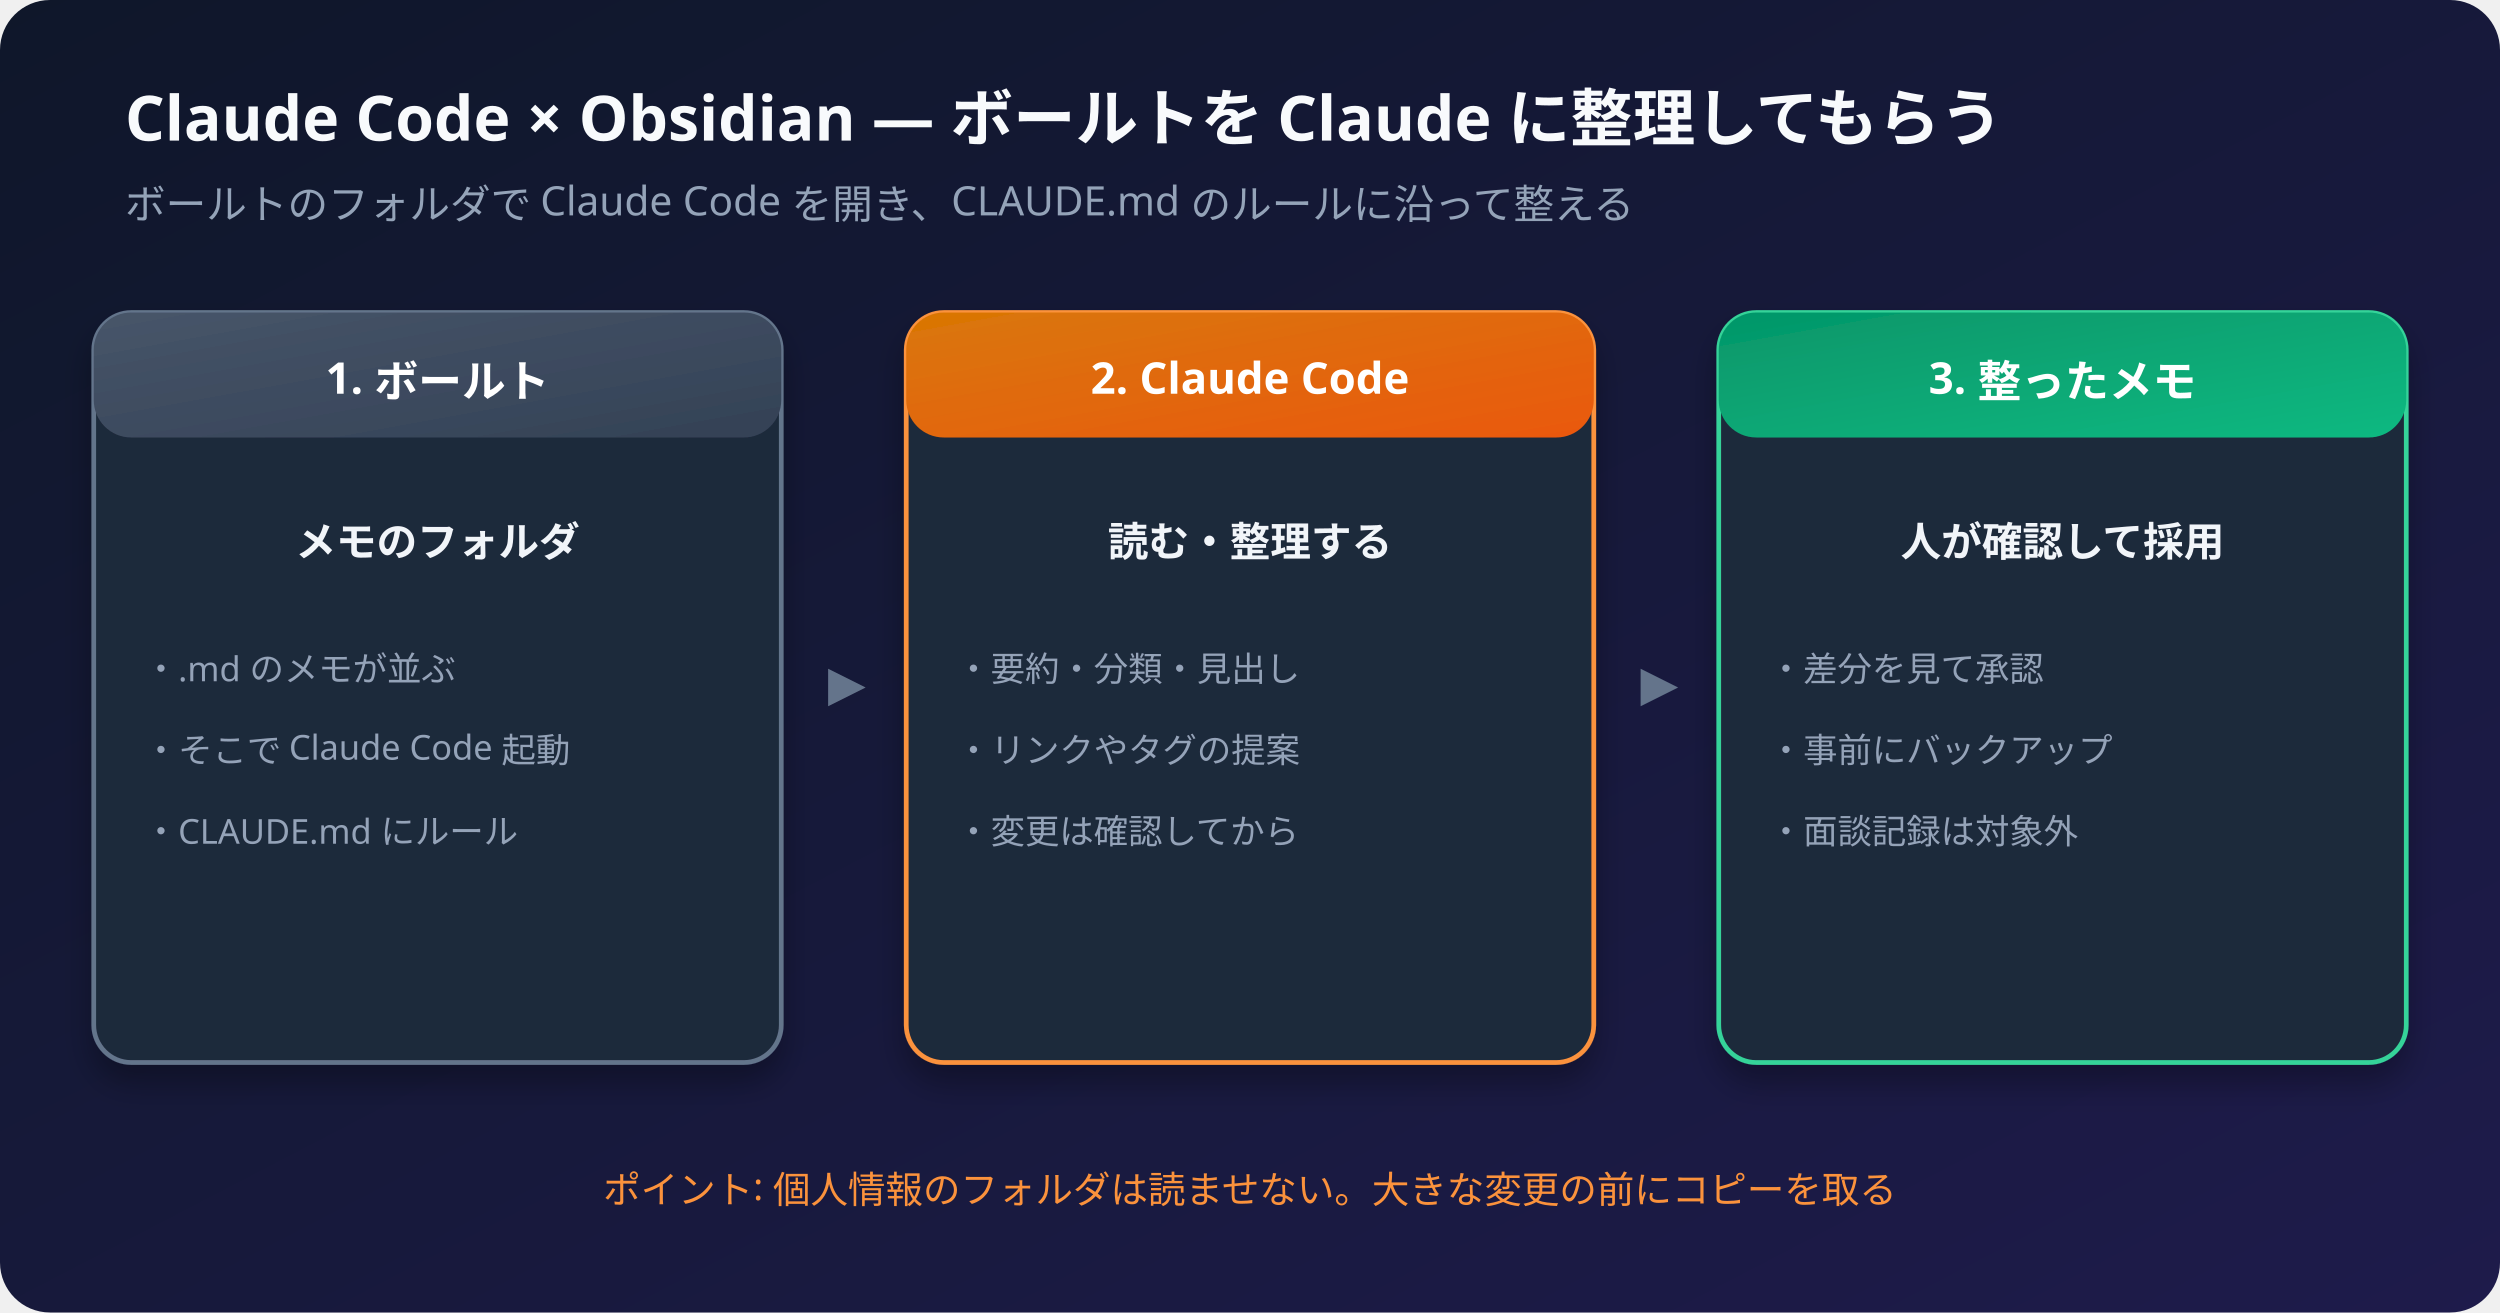
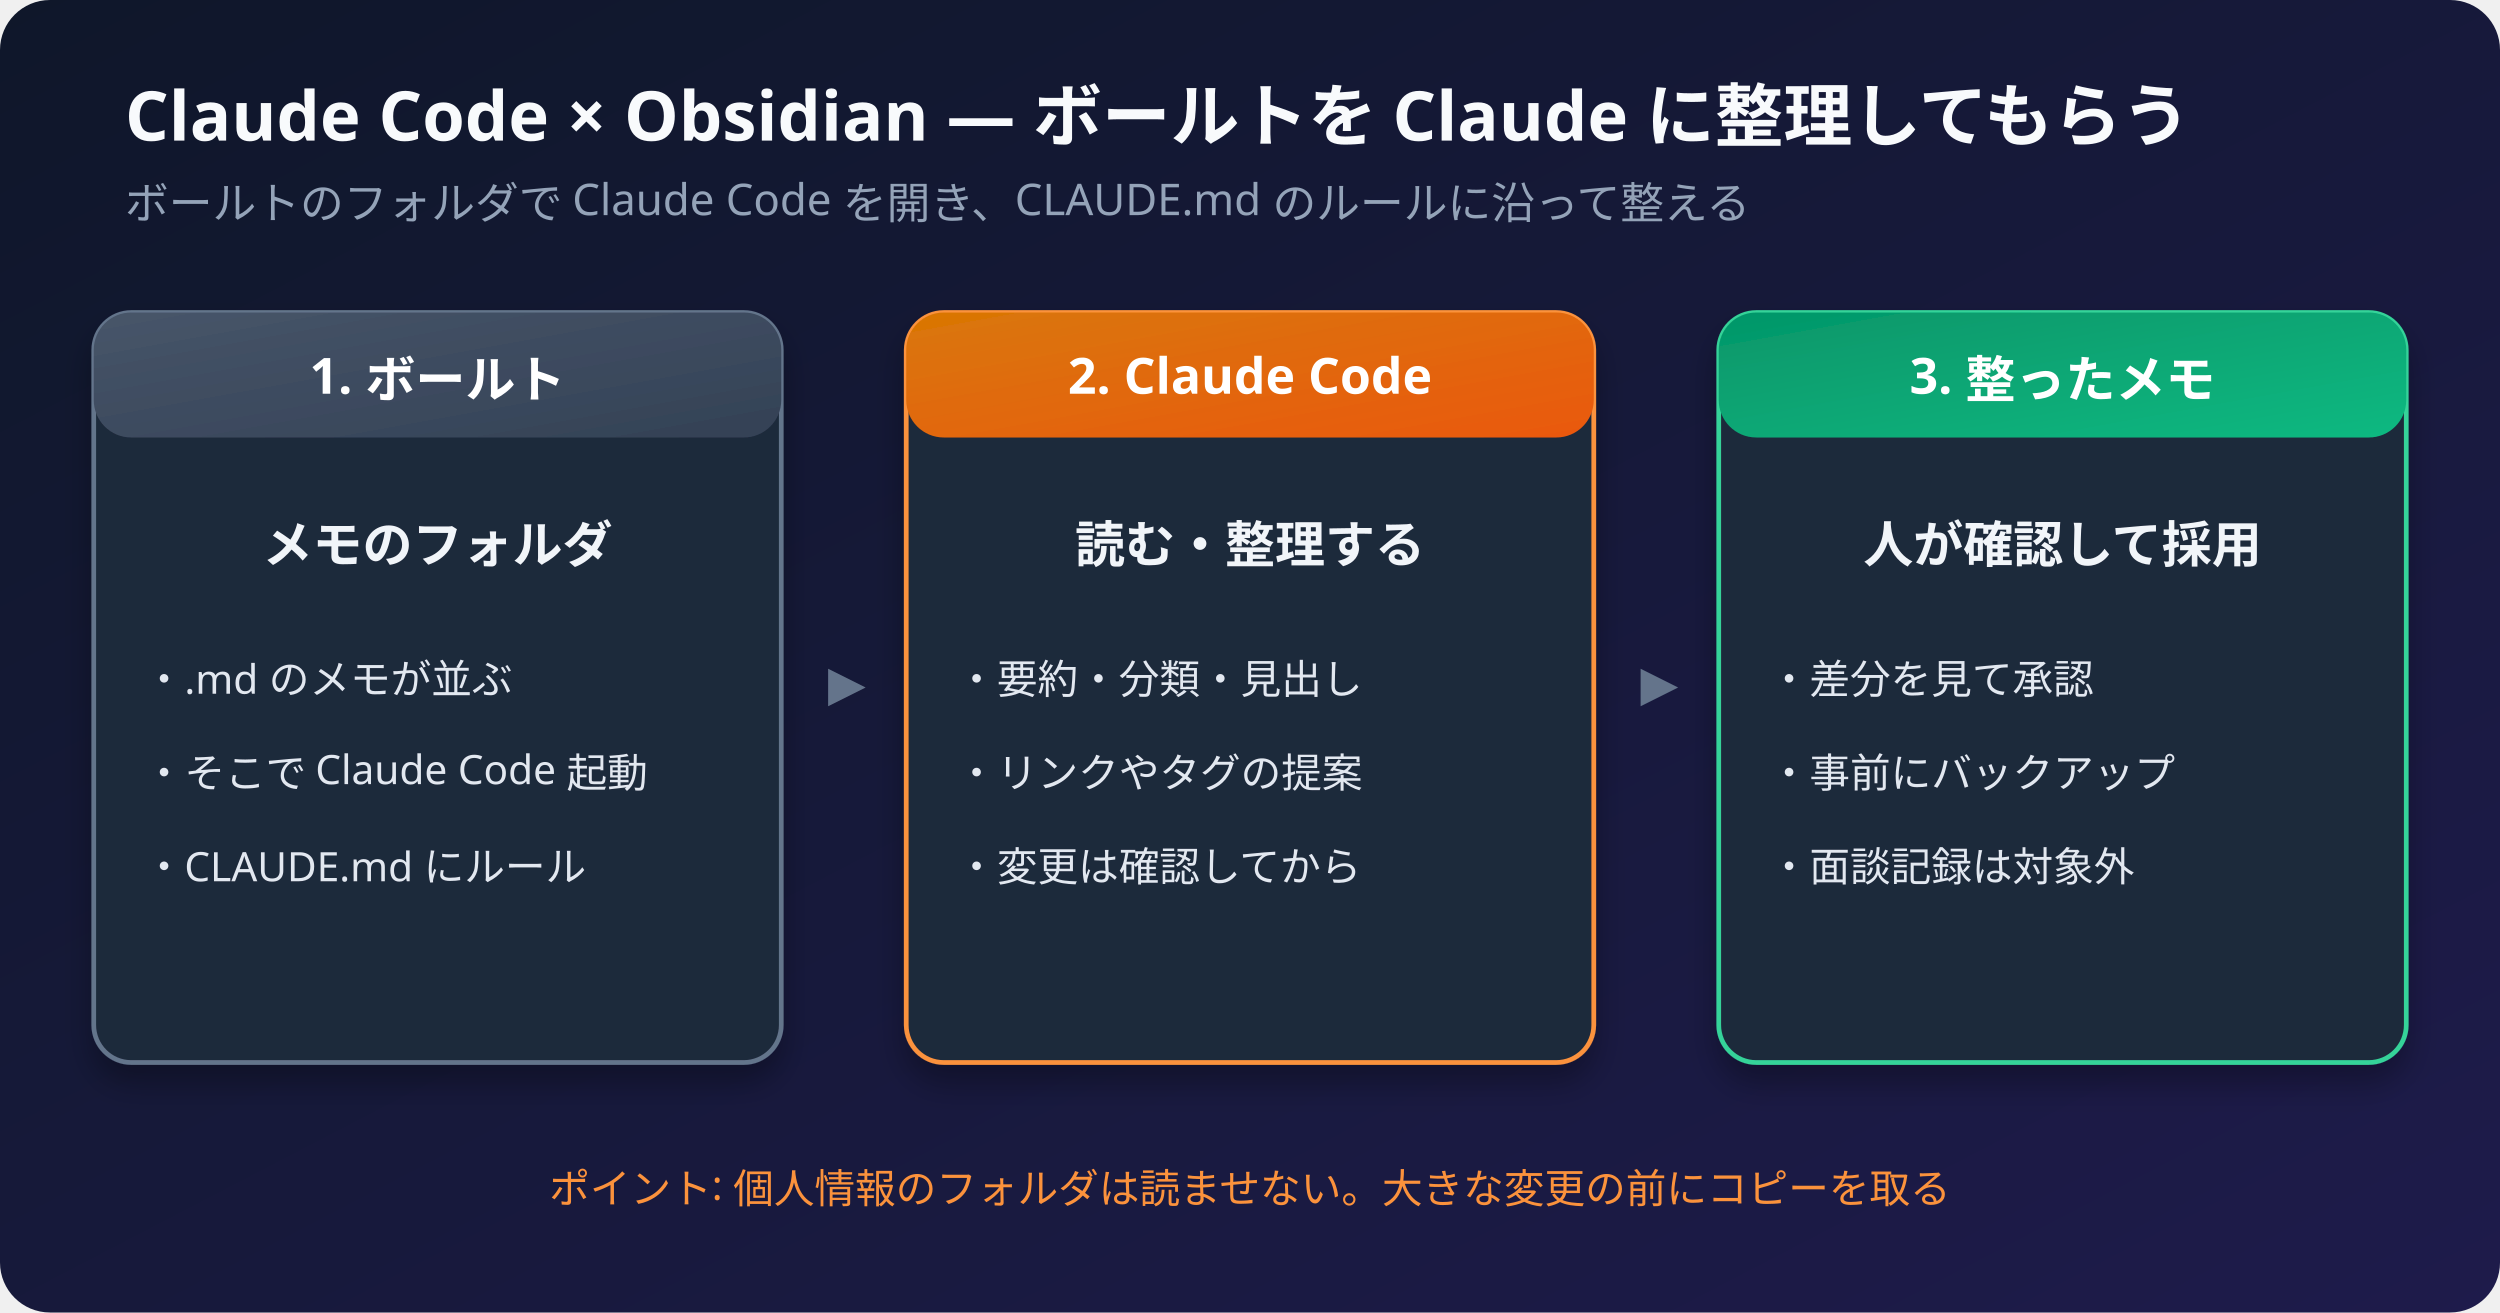
<svg xmlns="http://www.w3.org/2000/svg" viewBox="0 0 800 420" width="100%" height="100%">
  <defs>
    <linearGradient id="bgGrad" x1="0%" y1="0%" x2="100%" y2="100%">
      <stop offset="0%" stop-color="#0f172a" />
      <stop offset="100%" stop-color="#1e1b4b" />
    </linearGradient>
    <linearGradient id="g_gray" x1="0%" y1="0%" x2="100%" y2="100%">
      <stop offset="0%" stop-color="#475569" />
      <stop offset="100%" stop-color="#334155" />
    </linearGradient>
    <linearGradient id="g_purple" x1="0%" y1="0%" x2="100%" y2="100%">
      <stop offset="0%" stop-color="#7c3aed" />
      <stop offset="100%" stop-color="#4f46e5" />
    </linearGradient>
    <linearGradient id="g_blue" x1="0%" y1="0%" x2="100%" y2="100%">
      <stop offset="0%" stop-color="#2563eb" />
      <stop offset="100%" stop-color="#4f46e5" />
    </linearGradient>
    <linearGradient id="g_orange" x1="0%" y1="0%" x2="100%" y2="100%">
      <stop offset="0%" stop-color="#d97706" />
      <stop offset="100%" stop-color="#ea580c" />
    </linearGradient>
    <linearGradient id="g_green" x1="0%" y1="0%" x2="100%" y2="100%">
      <stop offset="0%" stop-color="#059669" />
      <stop offset="100%" stop-color="#10b981" />
    </linearGradient>
    <linearGradient id="g_teal" x1="0%" y1="0%" x2="100%" y2="100%">
      <stop offset="0%" stop-color="#0d9488" />
      <stop offset="100%" stop-color="#0891b2" />
    </linearGradient>
    <filter id="shadow" x="-10%" y="-10%" width="120%" height="120%">
      <feDropShadow dx="0" dy="6" stdDeviation="5" flood-color="#000" flood-opacity="0.3" />
    </filter>
  </defs>
  <rect width="800" height="420" rx="16" fill="url(#bgGrad)" />
-   <text x="40" y="45" fill="#f8fafc" font-family="sans-serif" font-size="20" font-weight="bold">Claude Code × Obsidian ― ボールトを Claude に整理してもらう</text>
-   <text x="40" y="70" fill="#94a3b8" font-family="sans-serif" font-size="13">ボールトのフォルダで Claude Code を開き、CLAUDE.md のルールに沿って整える</text>
+   <text x="40" y="45" fill="#f8fafc" font-family="sans-serif" font-size="22" font-weight="bold">Claude Code × Obsidian ― ボールトを Claude に整理してもらう</text>
+   <text x="40" y="70" fill="#94a3b8" font-family="sans-serif" font-size="14">ボールトのフォルダで Claude Code を開き、CLAUDE.md のルールに沿って整える</text>
  <g filter="url(#shadow)">
    <rect x="30.0" y="100" width="220.0" height="240" rx="12" fill="#1e293b" stroke="#64748b" stroke-width="1.5" />
    <rect x="30.0" y="100" width="220.0" height="40" rx="12" fill="url(#g_gray)" />
-     <text x="140.0" y="126" text-anchor="middle" fill="#ffffff" font-family="sans-serif" font-size="14" font-weight="bold">1. ボールト</text>
-     <text x="140.0" y="178" text-anchor="middle" fill="#f1f5f9" font-family="sans-serif" font-size="13" font-weight="bold">メモのフォルダ</text>
-     <text x="46.0" y="218" fill="#94a3b8" font-family="sans-serif" font-size="11">・.md のメモが並ぶ</text>
-     <text x="46.0" y="244" fill="#94a3b8" font-family="sans-serif" font-size="11">・そこで Claude Code 起動</text>
-     <text x="46.0" y="270" fill="#94a3b8" font-family="sans-serif" font-size="11">・CLAUDE.md にルール</text>
+     <text x="140.0" y="126" text-anchor="middle" fill="#ffffff" font-family="sans-serif" font-size="16" font-weight="bold">1. ボールト</text>
+     <text x="140.0" y="180" text-anchor="middle" fill="#f1f5f9" font-family="sans-serif" font-size="16" font-weight="bold">メモのフォルダ</text>
+     <text x="46.0" y="222" fill="#e2e8f0" font-family="sans-serif" font-size="13">・.md のメモが並ぶ</text>
+     <text x="46.0" y="252" fill="#e2e8f0" font-family="sans-serif" font-size="13">・そこで Claude Code 起動</text>
+     <text x="46.0" y="282" fill="#e2e8f0" font-family="sans-serif" font-size="13">・CLAUDE.md にルール</text>
  </g>
  <polygon points="265.0,226.0 265.0,214.0 277.0,220.0" fill="#64748b" />
  <g filter="url(#shadow)">
    <rect x="290.0" y="100" width="220.0" height="240" rx="12" fill="#1e293b" stroke="#fb923c" stroke-width="1.5" />
    <rect x="290.0" y="100" width="220.0" height="40" rx="12" fill="url(#g_orange)" />
-     <text x="400.0" y="126" text-anchor="middle" fill="#ffffff" font-family="sans-serif" font-size="14" font-weight="bold">2. Claude Code</text>
-     <text x="400.0" y="178" text-anchor="middle" fill="#f1f5f9" font-family="sans-serif" font-size="13" font-weight="bold">読む・整理する</text>
-     <text x="306.0" y="218" fill="#94a3b8" font-family="sans-serif" font-size="11">・要約・分類・見出し</text>
-     <text x="306.0" y="244" fill="#94a3b8" font-family="sans-serif" font-size="11">・リンクやタグの提案</text>
-     <text x="306.0" y="270" fill="#94a3b8" font-family="sans-serif" font-size="11">・変更は確認してから</text>
+     <text x="400.0" y="126" text-anchor="middle" fill="#ffffff" font-family="sans-serif" font-size="16" font-weight="bold">2. Claude Code</text>
+     <text x="400.0" y="180" text-anchor="middle" fill="#f1f5f9" font-family="sans-serif" font-size="16" font-weight="bold">読む・整理する</text>
+     <text x="306.0" y="222" fill="#e2e8f0" font-family="sans-serif" font-size="13">・要約・分類・見出し</text>
+     <text x="306.0" y="252" fill="#e2e8f0" font-family="sans-serif" font-size="13">・リンクやタグの提案</text>
+     <text x="306.0" y="282" fill="#e2e8f0" font-family="sans-serif" font-size="13">・変更は確認してから</text>
  </g>
  <polygon points="525.0,226.0 525.0,214.0 537.0,220.0" fill="#64748b" />
  <g filter="url(#shadow)">
    <rect x="550.0" y="100" width="220.0" height="240" rx="12" fill="#1e293b" stroke="#34d399" stroke-width="1.5" />
    <rect x="550.0" y="100" width="220.0" height="40" rx="12" fill="url(#g_green)" />
-     <text x="660.0" y="126" text-anchor="middle" fill="#ffffff" font-family="sans-serif" font-size="14" font-weight="bold">3. 整ったメモ</text>
-     <text x="660.0" y="178" text-anchor="middle" fill="#f1f5f9" font-family="sans-serif" font-size="13" font-weight="bold">人が確認して採用</text>
-     <text x="566.0" y="218" fill="#94a3b8" font-family="sans-serif" font-size="11">・差分を見て承認</text>
-     <text x="566.0" y="244" fill="#94a3b8" font-family="sans-serif" font-size="11">・事前にバックアップ</text>
-     <text x="566.0" y="270" fill="#94a3b8" font-family="sans-serif" font-size="11">・面談記録は対象外</text>
+     <text x="660.0" y="126" text-anchor="middle" fill="#ffffff" font-family="sans-serif" font-size="16" font-weight="bold">3. 整ったメモ</text>
+     <text x="660.0" y="180" text-anchor="middle" fill="#f1f5f9" font-family="sans-serif" font-size="16" font-weight="bold">人が確認して採用</text>
+     <text x="566.0" y="222" fill="#e2e8f0" font-family="sans-serif" font-size="13">・差分を見て承認</text>
+     <text x="566.0" y="252" fill="#e2e8f0" font-family="sans-serif" font-size="13">・事前にバックアップ</text>
+     <text x="566.0" y="282" fill="#e2e8f0" font-family="sans-serif" font-size="13">・面談記録は対象外</text>
  </g>
-   <text x="400" y="385" text-anchor="middle" fill="#fb923c" font-family="sans-serif" font-size="12">ポイント: 個人情報のフォルダは読ませない。大きな変更の前にコピーを取る</text>
+   <text x="400" y="385" text-anchor="middle" fill="#fb923c" font-family="sans-serif" font-size="13">ポイント: 個人情報のフォルダは読ませない。大きな変更の前にコピーを取る</text>
</svg>
